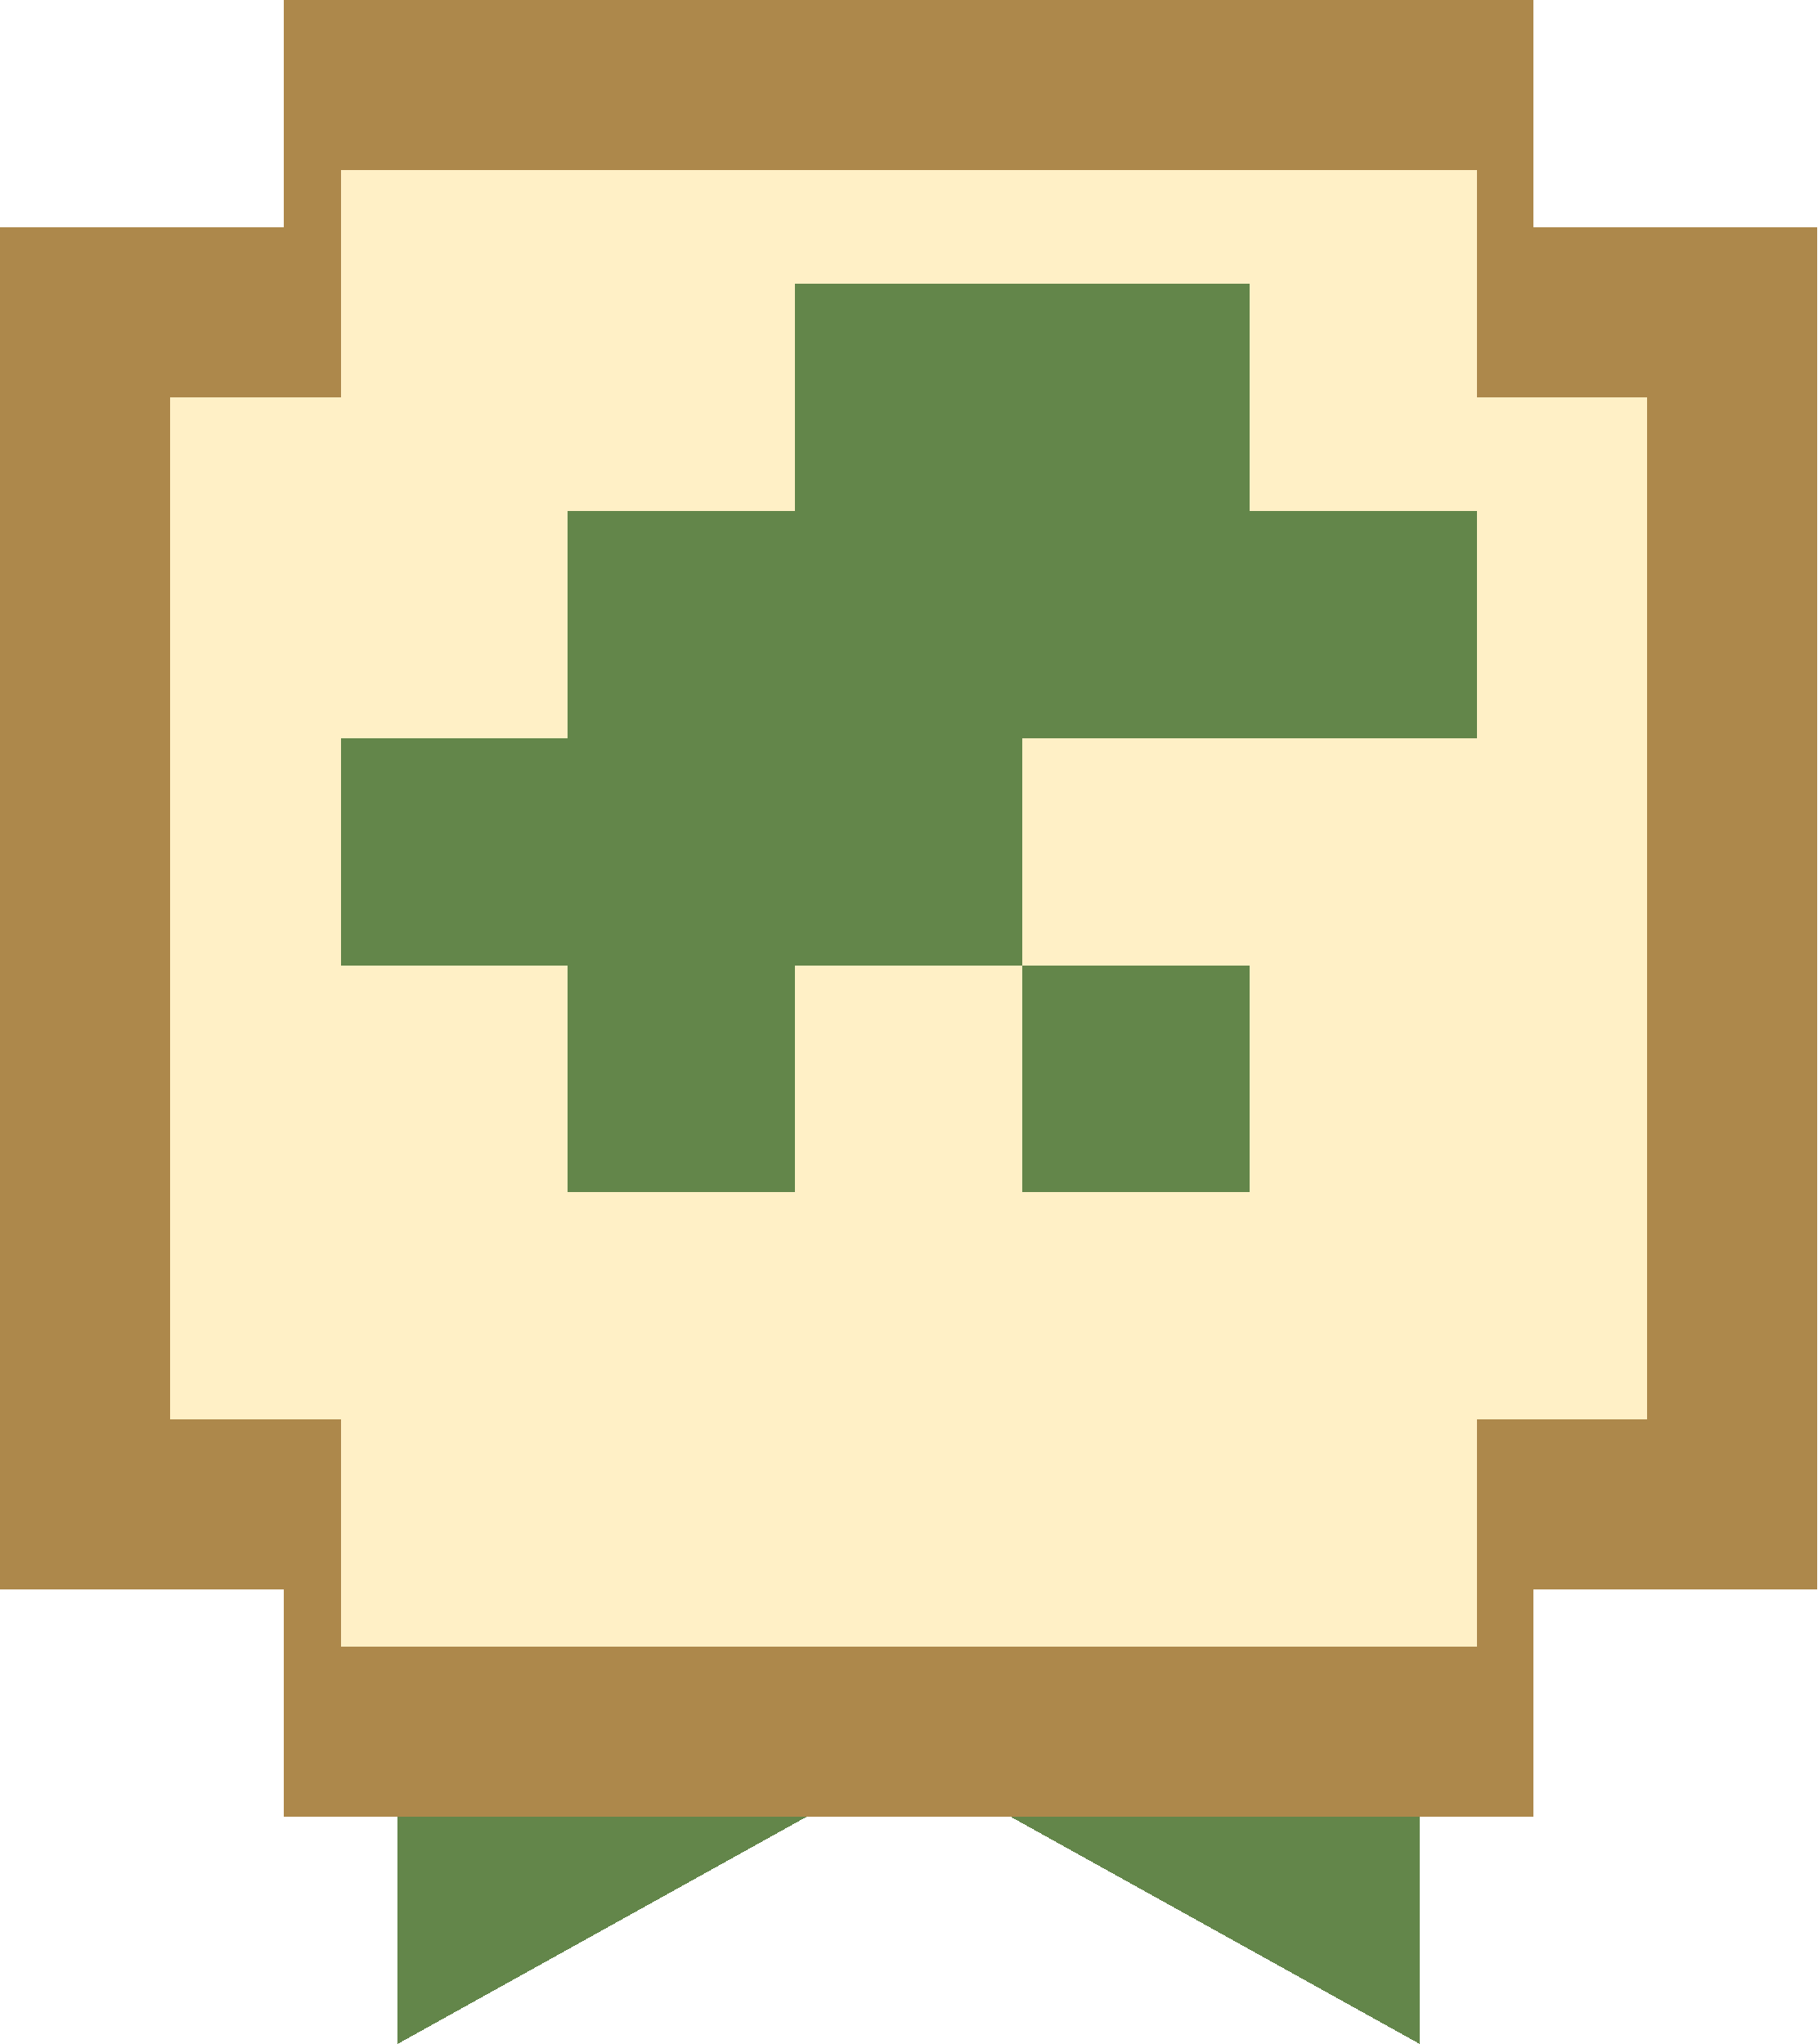
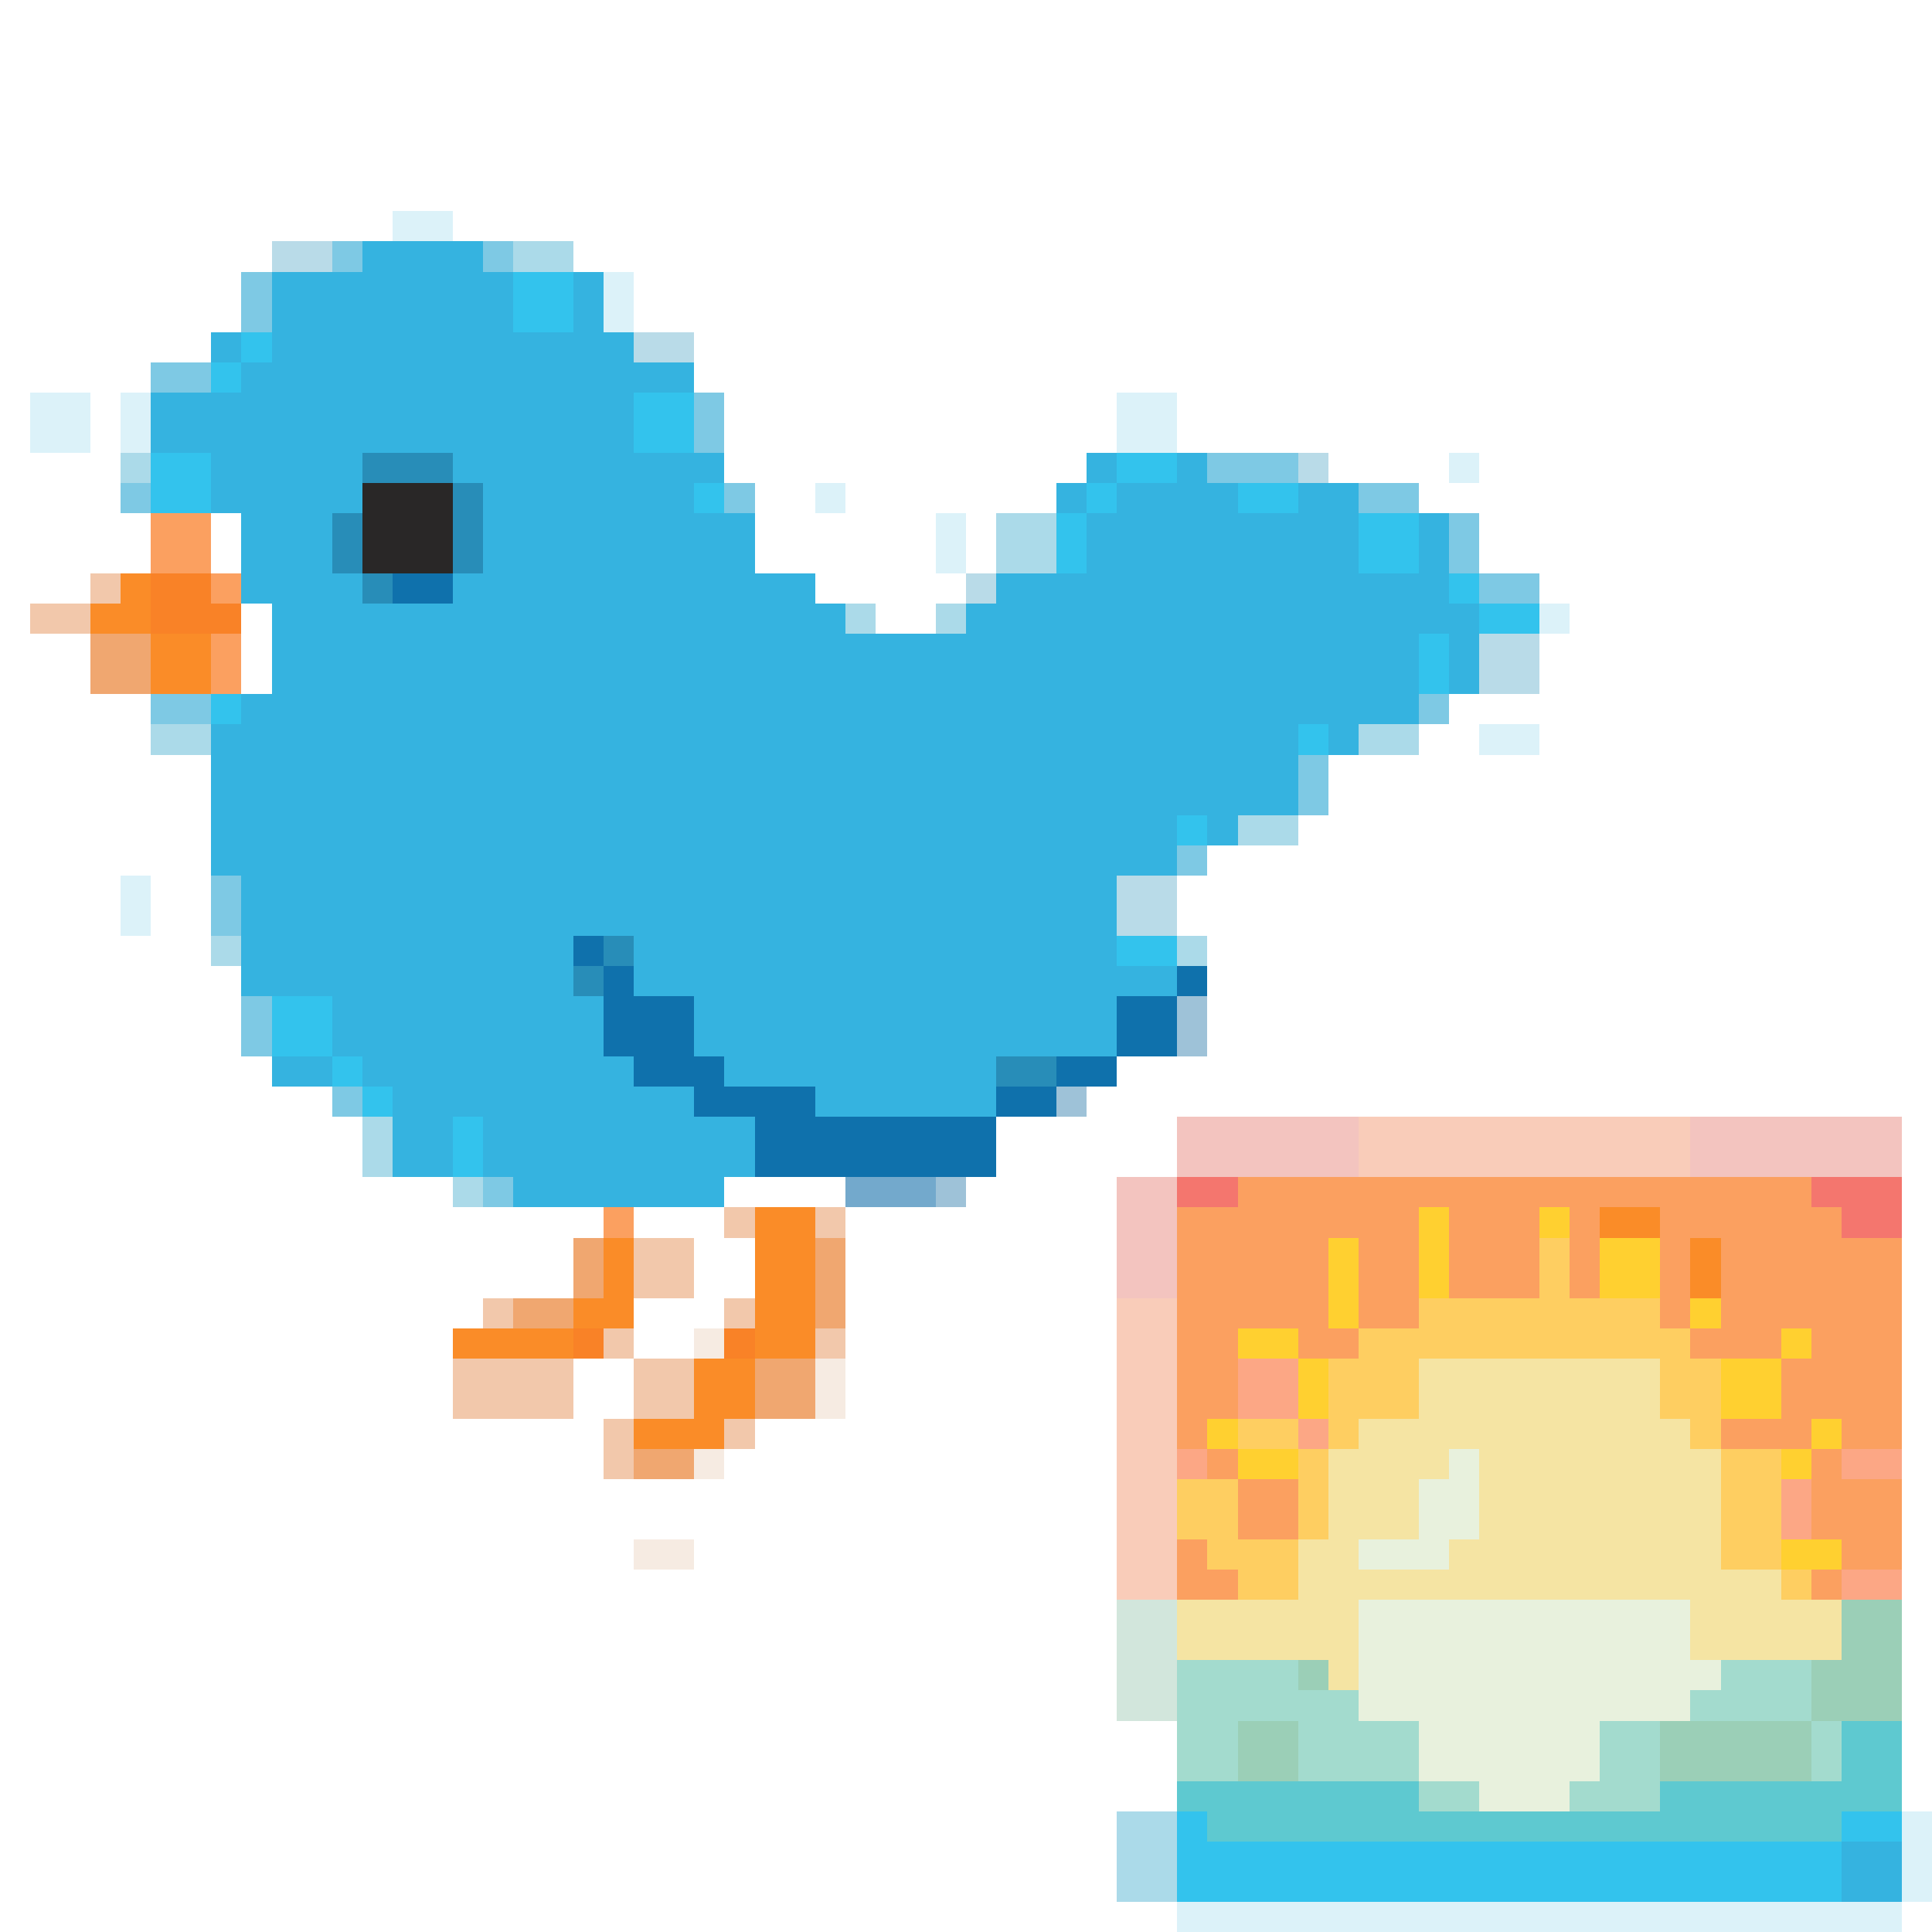
- <svg xmlns="http://www.w3.org/2000/svg" viewBox="0 0 32 36" shape-rendering="crispEdges">
-   <path fill="#63864a" d="M7 23h18v13l-9-5-9 5z" />
-   <path fill="#ad884b" d="M5 0h22v4h5v24h-5v4H5v-4H0V4h5z" />
-   <path fill="#fff0c6" d="M6 3h20v4h3v18h-3v4H6v-4H3V7h3z" />
-   <rect x="14" y="5" width="4" height="4" fill="#63864a" />
-   <rect x="18" y="5" width="4" height="4" fill="#63864a" />
-   <rect x="10" y="9" width="4" height="4" fill="#63864a" />
-   <rect x="14" y="9" width="4" height="4" fill="#63864a" />
-   <rect x="18" y="9" width="4" height="4" fill="#63864a" />
-   <rect x="22" y="9" width="4" height="4" fill="#63864a" />
-   <rect x="6" y="13" width="4" height="4" fill="#63864a" />
-   <rect x="10" y="13" width="4" height="4" fill="#63864a" />
-   <rect x="14" y="13" width="4" height="4" fill="#63864a" />
-   <rect x="10" y="17" width="4" height="4" fill="#63864a" />
-   <rect x="18" y="17" width="4" height="4" fill="#63864a" />
+ <svg xmlns="http://www.w3.org/2000/svg" viewBox="0 0 64 64" shape-rendering="crispEdges">
+   <rect x="13" y="7" width="2" height="1" fill="#20addb" opacity="0.16" />
+   <rect x="9" y="8" width="2" height="1" fill="#2c92ba" opacity="0.33" />
+   <rect x="11" y="8" width="1" height="1" fill="#32a9d4" opacity="0.63" />
+   <rect x="12" y="8" width="4" height="1" fill="#35b3e0" />
+   <rect x="16" y="8" width="1" height="1" fill="#32a9d4" opacity="0.63" />
+   <rect x="17" y="8" width="2" height="1" fill="#2ca2c9" opacity="0.40" />
+   <rect x="8" y="9" width="1" height="1" fill="#32a9d4" opacity="0.63" />
+   <rect x="9" y="9" width="8" height="1" fill="#35b3e0" />
+   <rect x="17" y="9" width="2" height="1" fill="#33c3ed" />
+   <rect x="19" y="9" width="1" height="1" fill="#35b3e0" />
+   <rect x="20" y="9" width="1" height="1" fill="#20addb" opacity="0.16" />
+   <rect x="8" y="10" width="1" height="1" fill="#32a9d4" opacity="0.63" />
+   <rect x="9" y="10" width="8" height="1" fill="#35b3e0" />
+   <rect x="17" y="10" width="2" height="1" fill="#33c3ed" />
+   <rect x="19" y="10" width="1" height="1" fill="#35b3e0" />
+   <rect x="20" y="10" width="1" height="1" fill="#20addb" opacity="0.16" />
+   <rect x="7" y="11" width="1" height="1" fill="#35b3e0" />
+   <rect x="8" y="11" width="1" height="1" fill="#33c3ed" />
+   <rect x="9" y="11" width="12" height="1" fill="#35b3e0" />
+   <rect x="21" y="11" width="2" height="1" fill="#2c92ba" opacity="0.33" />
+   <rect x="5" y="12" width="2" height="1" fill="#32a9d4" opacity="0.63" />
+   <rect x="7" y="12" width="1" height="1" fill="#33c3ed" />
+   <rect x="8" y="12" width="15" height="1" fill="#35b3e0" />
+   <rect x="1" y="13" width="2" height="1" fill="#20addb" opacity="0.16" />
+   <rect x="4" y="13" width="1" height="1" fill="#20addb" opacity="0.16" />
+   <rect x="5" y="13" width="16" height="1" fill="#35b3e0" />
+   <rect x="21" y="13" width="2" height="1" fill="#33c3ed" />
+   <rect x="23" y="13" width="1" height="1" fill="#32a9d4" opacity="0.63" />
+   <rect x="37" y="13" width="2" height="1" fill="#20addb" opacity="0.16" />
+   <rect x="1" y="14" width="2" height="1" fill="#20addb" opacity="0.16" />
+   <rect x="4" y="14" width="1" height="1" fill="#20addb" opacity="0.16" />
+   <rect x="5" y="14" width="16" height="1" fill="#35b3e0" />
+   <rect x="21" y="14" width="2" height="1" fill="#33c3ed" />
+   <rect x="23" y="14" width="1" height="1" fill="#32a9d4" opacity="0.63" />
+   <rect x="37" y="14" width="2" height="1" fill="#20addb" opacity="0.16" />
+   <rect x="4" y="15" width="1" height="1" fill="#2ca2c9" opacity="0.40" />
+   <rect x="5" y="15" width="2" height="1" fill="#33c3ed" />
+   <rect x="7" y="15" width="5" height="1" fill="#35b3e0" />
+   <rect x="12" y="15" width="3" height="1" fill="#288db8" />
+   <rect x="15" y="15" width="9" height="1" fill="#35b3e0" />
+   <rect x="36" y="15" width="1" height="1" fill="#35b3e0" />
+   <rect x="37" y="15" width="2" height="1" fill="#33c3ed" />
+   <rect x="39" y="15" width="1" height="1" fill="#35b3e0" />
+   <rect x="40" y="15" width="3" height="1" fill="#32a9d4" opacity="0.63" />
+   <rect x="43" y="15" width="1" height="1" fill="#2c92ba" opacity="0.33" />
+   <rect x="48" y="15" width="1" height="1" fill="#20addb" opacity="0.16" />
+   <rect x="4" y="16" width="1" height="1" fill="#32a9d4" opacity="0.63" />
+   <rect x="5" y="16" width="2" height="1" fill="#33c3ed" />
+   <rect x="7" y="16" width="5" height="1" fill="#35b3e0" />
+   <rect x="12" y="16" width="3" height="1" fill="#292727" />
+   <rect x="15" y="16" width="1" height="1" fill="#288db8" />
+   <rect x="16" y="16" width="7" height="1" fill="#35b3e0" />
+   <rect x="23" y="16" width="1" height="1" fill="#33c3ed" />
+   <rect x="24" y="16" width="1" height="1" fill="#32a9d4" opacity="0.63" />
+   <rect x="27" y="16" width="1" height="1" fill="#20addb" opacity="0.16" />
+   <rect x="35" y="16" width="1" height="1" fill="#35b3e0" />
+   <rect x="36" y="16" width="1" height="1" fill="#33c3ed" />
+   <rect x="37" y="16" width="4" height="1" fill="#35b3e0" />
+   <rect x="41" y="16" width="2" height="1" fill="#33c3ed" />
+   <rect x="43" y="16" width="2" height="1" fill="#35b3e0" />
+   <rect x="45" y="16" width="2" height="1" fill="#32a9d4" opacity="0.63" />
+   <rect x="5" y="17" width="2" height="1" fill="#fba060" />
+   <rect x="8" y="17" width="3" height="1" fill="#35b3e0" />
+   <rect x="11" y="17" width="1" height="1" fill="#288db8" />
+   <rect x="12" y="17" width="3" height="1" fill="#292727" />
+   <rect x="15" y="17" width="1" height="1" fill="#288db8" />
+   <rect x="16" y="17" width="9" height="1" fill="#35b3e0" />
+   <rect x="31" y="17" width="1" height="1" fill="#20addb" opacity="0.16" />
+   <rect x="33" y="17" width="2" height="1" fill="#2ca2c9" opacity="0.40" />
+   <rect x="35" y="17" width="1" height="1" fill="#33c3ed" />
+   <rect x="36" y="17" width="9" height="1" fill="#35b3e0" />
+   <rect x="45" y="17" width="2" height="1" fill="#33c3ed" />
+   <rect x="47" y="17" width="1" height="1" fill="#35b3e0" />
+   <rect x="48" y="17" width="1" height="1" fill="#32a9d4" opacity="0.63" />
+   <rect x="5" y="18" width="2" height="1" fill="#fba060" />
+   <rect x="8" y="18" width="3" height="1" fill="#35b3e0" />
+   <rect x="11" y="18" width="1" height="1" fill="#288db8" />
+   <rect x="12" y="18" width="3" height="1" fill="#292727" />
+   <rect x="15" y="18" width="1" height="1" fill="#288db8" />
+   <rect x="16" y="18" width="9" height="1" fill="#35b3e0" />
+   <rect x="31" y="18" width="1" height="1" fill="#20addb" opacity="0.16" />
+   <rect x="33" y="18" width="2" height="1" fill="#2ca2c9" opacity="0.40" />
+   <rect x="35" y="18" width="1" height="1" fill="#33c3ed" />
+   <rect x="36" y="18" width="9" height="1" fill="#35b3e0" />
+   <rect x="45" y="18" width="2" height="1" fill="#33c3ed" />
+   <rect x="47" y="18" width="1" height="1" fill="#35b3e0" />
+   <rect x="48" y="18" width="1" height="1" fill="#32a9d4" opacity="0.63" />
+   <rect x="3" y="19" width="1" height="1" fill="#db6b1b" opacity="0.37" />
+   <rect x="4" y="19" width="1" height="1" fill="#fa8c28" />
+   <rect x="5" y="19" width="2" height="1" fill="#f97a1a" opacity="0.94" />
+   <rect x="7" y="19" width="1" height="1" fill="#fba060" />
+   <rect x="8" y="19" width="4" height="1" fill="#35b3e0" />
+   <rect x="12" y="19" width="1" height="1" fill="#288db8" />
+   <rect x="13" y="19" width="2" height="1" fill="#056ba9" opacity="0.96" />
+   <rect x="15" y="19" width="12" height="1" fill="#35b3e0" />
+   <rect x="32" y="19" width="1" height="1" fill="#2c92ba" opacity="0.33" />
+   <rect x="33" y="19" width="15" height="1" fill="#35b3e0" />
+   <rect x="48" y="19" width="1" height="1" fill="#33c3ed" />
+   <rect x="49" y="19" width="2" height="1" fill="#32a9d4" opacity="0.63" />
+   <rect x="1" y="20" width="2" height="1" fill="#db6b1b" opacity="0.37" />
+   <rect x="3" y="20" width="2" height="1" fill="#fa8c28" />
+   <rect x="5" y="20" width="3" height="1" fill="#f97a1a" opacity="0.94" />
+   <rect x="9" y="20" width="19" height="1" fill="#35b3e0" />
+   <rect x="28" y="20" width="1" height="1" fill="#2ca2c9" opacity="0.40" />
+   <rect x="31" y="20" width="1" height="1" fill="#2ca2c9" opacity="0.40" />
+   <rect x="32" y="20" width="17" height="1" fill="#35b3e0" />
+   <rect x="49" y="20" width="2" height="1" fill="#33c3ed" />
+   <rect x="51" y="20" width="1" height="1" fill="#20addb" opacity="0.16" />
+   <rect x="3" y="21" width="2" height="1" fill="#e7751f" opacity="0.64" />
+   <rect x="5" y="21" width="2" height="1" fill="#fa8c28" />
+   <rect x="7" y="21" width="1" height="1" fill="#fba060" />
+   <rect x="9" y="21" width="38" height="1" fill="#35b3e0" />
+   <rect x="47" y="21" width="1" height="1" fill="#33c3ed" />
+   <rect x="48" y="21" width="1" height="1" fill="#35b3e0" />
+   <rect x="49" y="21" width="2" height="1" fill="#2c92ba" opacity="0.33" />
+   <rect x="3" y="22" width="2" height="1" fill="#e7751f" opacity="0.64" />
+   <rect x="5" y="22" width="2" height="1" fill="#fa8c28" />
+   <rect x="7" y="22" width="1" height="1" fill="#fba060" />
+   <rect x="9" y="22" width="38" height="1" fill="#35b3e0" />
+   <rect x="47" y="22" width="1" height="1" fill="#33c3ed" />
+   <rect x="48" y="22" width="1" height="1" fill="#35b3e0" />
+   <rect x="49" y="22" width="2" height="1" fill="#2c92ba" opacity="0.33" />
+   <rect x="5" y="23" width="2" height="1" fill="#32a9d4" opacity="0.63" />
+   <rect x="7" y="23" width="1" height="1" fill="#33c3ed" />
+   <rect x="8" y="23" width="39" height="1" fill="#35b3e0" />
+   <rect x="47" y="23" width="1" height="1" fill="#32a9d4" opacity="0.63" />
+   <rect x="5" y="24" width="2" height="1" fill="#2ca2c9" opacity="0.40" />
+   <rect x="7" y="24" width="36" height="1" fill="#35b3e0" />
+   <rect x="43" y="24" width="1" height="1" fill="#33c3ed" />
+   <rect x="44" y="24" width="1" height="1" fill="#35b3e0" />
+   <rect x="45" y="24" width="2" height="1" fill="#2ca2c9" opacity="0.40" />
+   <rect x="49" y="24" width="2" height="1" fill="#20addb" opacity="0.16" />
+   <rect x="7" y="25" width="36" height="1" fill="#35b3e0" />
+   <rect x="43" y="25" width="1" height="1" fill="#32a9d4" opacity="0.63" />
+   <rect x="7" y="26" width="36" height="1" fill="#35b3e0" />
+   <rect x="43" y="26" width="1" height="1" fill="#32a9d4" opacity="0.63" />
+   <rect x="7" y="27" width="32" height="1" fill="#35b3e0" />
+   <rect x="39" y="27" width="1" height="1" fill="#33c3ed" />
+   <rect x="40" y="27" width="1" height="1" fill="#35b3e0" />
+   <rect x="41" y="27" width="2" height="1" fill="#2ca2c9" opacity="0.40" />
+   <rect x="7" y="28" width="32" height="1" fill="#35b3e0" />
+   <rect x="39" y="28" width="1" height="1" fill="#32a9d4" opacity="0.63" />
+   <rect x="4" y="29" width="1" height="1" fill="#20addb" opacity="0.16" />
+   <rect x="7" y="29" width="1" height="1" fill="#32a9d4" opacity="0.63" />
+   <rect x="8" y="29" width="29" height="1" fill="#35b3e0" />
+   <rect x="37" y="29" width="2" height="1" fill="#2c92ba" opacity="0.33" />
+   <rect x="4" y="30" width="1" height="1" fill="#20addb" opacity="0.16" />
+   <rect x="7" y="30" width="1" height="1" fill="#32a9d4" opacity="0.63" />
+   <rect x="8" y="30" width="29" height="1" fill="#35b3e0" />
+   <rect x="37" y="30" width="2" height="1" fill="#2c92ba" opacity="0.33" />
+   <rect x="7" y="31" width="1" height="1" fill="#2ca2c9" opacity="0.40" />
+   <rect x="8" y="31" width="11" height="1" fill="#35b3e0" />
+   <rect x="19" y="31" width="1" height="1" fill="#056ba9" opacity="0.96" />
+   <rect x="20" y="31" width="1" height="1" fill="#288db8" />
+   <rect x="21" y="31" width="16" height="1" fill="#35b3e0" />
+   <rect x="37" y="31" width="2" height="1" fill="#33c3ed" />
+   <rect x="39" y="31" width="1" height="1" fill="#2ca2c9" opacity="0.40" />
+   <rect x="8" y="32" width="11" height="1" fill="#35b3e0" />
+   <rect x="19" y="32" width="1" height="1" fill="#288db8" />
+   <rect x="20" y="32" width="1" height="1" fill="#056ba9" opacity="0.96" />
+   <rect x="21" y="32" width="18" height="1" fill="#35b3e0" />
+   <rect x="39" y="32" width="1" height="1" fill="#056ba9" opacity="0.96" />
+   <rect x="8" y="33" width="1" height="1" fill="#32a9d4" opacity="0.63" />
+   <rect x="9" y="33" width="2" height="1" fill="#33c3ed" />
+   <rect x="11" y="33" width="9" height="1" fill="#35b3e0" />
+   <rect x="20" y="33" width="3" height="1" fill="#056ba9" opacity="0.96" />
+   <rect x="23" y="33" width="14" height="1" fill="#35b3e0" />
+   <rect x="37" y="33" width="2" height="1" fill="#056ba9" opacity="0.96" />
+   <rect x="39" y="33" width="1" height="1" fill="#005e99" opacity="0.38" />
+   <rect x="8" y="34" width="1" height="1" fill="#32a9d4" opacity="0.63" />
+   <rect x="9" y="34" width="2" height="1" fill="#33c3ed" />
+   <rect x="11" y="34" width="9" height="1" fill="#35b3e0" />
+   <rect x="20" y="34" width="3" height="1" fill="#056ba9" opacity="0.96" />
+   <rect x="23" y="34" width="14" height="1" fill="#35b3e0" />
+   <rect x="37" y="34" width="2" height="1" fill="#056ba9" opacity="0.96" />
+   <rect x="39" y="34" width="1" height="1" fill="#005e99" opacity="0.38" />
+   <rect x="9" y="35" width="2" height="1" fill="#35b3e0" />
+   <rect x="11" y="35" width="1" height="1" fill="#33c3ed" />
+   <rect x="12" y="35" width="9" height="1" fill="#35b3e0" />
+   <rect x="21" y="35" width="3" height="1" fill="#056ba9" opacity="0.96" />
+   <rect x="24" y="35" width="9" height="1" fill="#35b3e0" />
+   <rect x="33" y="35" width="2" height="1" fill="#288db8" />
+   <rect x="35" y="35" width="2" height="1" fill="#056ba9" opacity="0.96" />
+   <rect x="11" y="36" width="1" height="1" fill="#32a9d4" opacity="0.63" />
+   <rect x="12" y="36" width="1" height="1" fill="#33c3ed" />
+   <rect x="13" y="36" width="10" height="1" fill="#35b3e0" />
+   <rect x="23" y="36" width="4" height="1" fill="#056ba9" opacity="0.96" />
+   <rect x="27" y="36" width="6" height="1" fill="#35b3e0" />
+   <rect x="33" y="36" width="2" height="1" fill="#056ba9" opacity="0.96" />
+   <rect x="35" y="36" width="1" height="1" fill="#005e99" opacity="0.38" />
+   <rect x="12" y="37" width="1" height="1" fill="#2ca2c9" opacity="0.40" />
+   <rect x="13" y="37" width="2" height="1" fill="#35b3e0" />
+   <rect x="15" y="37" width="1" height="1" fill="#33c3ed" />
+   <rect x="16" y="37" width="9" height="1" fill="#35b3e0" />
+   <rect x="25" y="37" width="8" height="1" fill="#056ba9" opacity="0.96" />
+   <rect x="39" y="37" width="6" height="1" fill="#e16f62" opacity="0.41" />
+   <rect x="45" y="37" width="11" height="1" fill="#f2895c" opacity="0.43" />
+   <rect x="56" y="37" width="7" height="1" fill="#e16f62" opacity="0.41" />
+   <rect x="12" y="38" width="1" height="1" fill="#2ca2c9" opacity="0.40" />
+   <rect x="13" y="38" width="2" height="1" fill="#35b3e0" />
+   <rect x="15" y="38" width="1" height="1" fill="#33c3ed" />
+   <rect x="16" y="38" width="9" height="1" fill="#35b3e0" />
+   <rect x="25" y="38" width="8" height="1" fill="#056ba9" opacity="0.96" />
+   <rect x="39" y="38" width="6" height="1" fill="#e16f62" opacity="0.41" />
+   <rect x="45" y="38" width="11" height="1" fill="#f2895c" opacity="0.43" />
+   <rect x="56" y="38" width="7" height="1" fill="#e16f62" opacity="0.41" />
+   <rect x="15" y="39" width="1" height="1" fill="#2ca2c9" opacity="0.40" />
+   <rect x="16" y="39" width="1" height="1" fill="#32a9d4" opacity="0.63" />
+   <rect x="17" y="39" width="7" height="1" fill="#35b3e0" />
+   <rect x="28" y="39" width="3" height="1" fill="#0063a3" opacity="0.55" />
+   <rect x="31" y="39" width="1" height="1" fill="#005e99" opacity="0.38" />
+   <rect x="37" y="39" width="2" height="1" fill="#e16f62" opacity="0.41" />
+   <rect x="39" y="39" width="2" height="1" fill="#f4766e" />
+   <rect x="41" y="39" width="19" height="1" fill="#fba060" />
+   <rect x="60" y="39" width="3" height="1" fill="#f4766e" />
+   <rect x="20" y="40" width="1" height="1" fill="#fba060" />
+   <rect x="24" y="40" width="1" height="1" fill="#db6b1b" opacity="0.37" />
+   <rect x="25" y="40" width="2" height="1" fill="#fa8c28" />
+   <rect x="27" y="40" width="1" height="1" fill="#db6b1b" opacity="0.37" />
+   <rect x="37" y="40" width="2" height="1" fill="#e16f62" opacity="0.41" />
+   <rect x="39" y="40" width="8" height="1" fill="#fba060" />
+   <rect x="47" y="40" width="1" height="1" fill="#ffd030" />
+   <rect x="48" y="40" width="3" height="1" fill="#fba060" />
+   <rect x="51" y="40" width="1" height="1" fill="#ffd030" />
+   <rect x="52" y="40" width="1" height="1" fill="#fba060" />
+   <rect x="53" y="40" width="2" height="1" fill="#fa8c28" />
+   <rect x="55" y="40" width="6" height="1" fill="#fba060" />
+   <rect x="61" y="40" width="2" height="1" fill="#f4766e" />
+   <rect x="19" y="41" width="1" height="1" fill="#e7751f" opacity="0.64" />
+   <rect x="20" y="41" width="1" height="1" fill="#fa8c28" />
+   <rect x="21" y="41" width="2" height="1" fill="#db6b1b" opacity="0.37" />
+   <rect x="25" y="41" width="2" height="1" fill="#fa8c28" />
+   <rect x="27" y="41" width="1" height="1" fill="#e7751f" opacity="0.64" />
+   <rect x="37" y="41" width="2" height="1" fill="#e16f62" opacity="0.41" />
+   <rect x="39" y="41" width="5" height="1" fill="#fba060" />
+   <rect x="44" y="41" width="1" height="1" fill="#ffd030" />
+   <rect x="45" y="41" width="2" height="1" fill="#fba060" />
+   <rect x="47" y="41" width="1" height="1" fill="#ffd030" />
+   <rect x="48" y="41" width="3" height="1" fill="#fba060" />
+   <rect x="51" y="41" width="1" height="1" fill="#fece61" />
+   <rect x="52" y="41" width="1" height="1" fill="#fba060" />
+   <rect x="53" y="41" width="2" height="1" fill="#ffd030" />
+   <rect x="55" y="41" width="1" height="1" fill="#fba060" />
+   <rect x="56" y="41" width="1" height="1" fill="#fa8c28" />
+   <rect x="57" y="41" width="6" height="1" fill="#fba060" />
+   <rect x="19" y="42" width="1" height="1" fill="#e7751f" opacity="0.64" />
+   <rect x="20" y="42" width="1" height="1" fill="#fa8c28" />
+   <rect x="21" y="42" width="2" height="1" fill="#db6b1b" opacity="0.37" />
+   <rect x="25" y="42" width="2" height="1" fill="#fa8c28" />
+   <rect x="27" y="42" width="1" height="1" fill="#e7751f" opacity="0.64" />
+   <rect x="37" y="42" width="2" height="1" fill="#e16f62" opacity="0.41" />
+   <rect x="39" y="42" width="5" height="1" fill="#fba060" />
+   <rect x="44" y="42" width="1" height="1" fill="#ffd030" />
+   <rect x="45" y="42" width="2" height="1" fill="#fba060" />
+   <rect x="47" y="42" width="1" height="1" fill="#ffd030" />
+   <rect x="48" y="42" width="3" height="1" fill="#fba060" />
+   <rect x="51" y="42" width="1" height="1" fill="#fece61" />
+   <rect x="52" y="42" width="1" height="1" fill="#fba060" />
+   <rect x="53" y="42" width="2" height="1" fill="#ffd030" />
+   <rect x="55" y="42" width="1" height="1" fill="#fba060" />
+   <rect x="56" y="42" width="1" height="1" fill="#fa8c28" />
+   <rect x="57" y="42" width="6" height="1" fill="#fba060" />
+   <rect x="16" y="43" width="1" height="1" fill="#db6b1b" opacity="0.37" />
+   <rect x="17" y="43" width="2" height="1" fill="#e7751f" opacity="0.64" />
+   <rect x="19" y="43" width="2" height="1" fill="#fa8c28" />
+   <rect x="24" y="43" width="1" height="1" fill="#db6b1b" opacity="0.37" />
+   <rect x="25" y="43" width="2" height="1" fill="#fa8c28" />
+   <rect x="27" y="43" width="1" height="1" fill="#e7751f" opacity="0.64" />
+   <rect x="37" y="43" width="2" height="1" fill="#f2895c" opacity="0.43" />
+   <rect x="39" y="43" width="5" height="1" fill="#fba060" />
+   <rect x="44" y="43" width="1" height="1" fill="#ffd030" />
+   <rect x="45" y="43" width="2" height="1" fill="#fba060" />
+   <rect x="47" y="43" width="8" height="1" fill="#fece61" />
+   <rect x="55" y="43" width="1" height="1" fill="#fba060" />
+   <rect x="56" y="43" width="1" height="1" fill="#ffd030" />
+   <rect x="57" y="43" width="6" height="1" fill="#fba060" />
+   <rect x="15" y="44" width="4" height="1" fill="#fa8c28" />
+   <rect x="19" y="44" width="1" height="1" fill="#f97a1a" opacity="0.94" />
+   <rect x="20" y="44" width="1" height="1" fill="#db6b1b" opacity="0.37" />
+   <rect x="23" y="44" width="1" height="1" fill="#bb631f" opacity="0.13" />
+   <rect x="24" y="44" width="1" height="1" fill="#f97a1a" opacity="0.94" />
+   <rect x="25" y="44" width="2" height="1" fill="#fa8c28" />
+   <rect x="27" y="44" width="1" height="1" fill="#db6b1b" opacity="0.37" />
+   <rect x="37" y="44" width="2" height="1" fill="#f2895c" opacity="0.43" />
+   <rect x="39" y="44" width="2" height="1" fill="#fba060" />
+   <rect x="41" y="44" width="2" height="1" fill="#ffd030" />
+   <rect x="43" y="44" width="2" height="1" fill="#fba060" />
+   <rect x="45" y="44" width="11" height="1" fill="#fece61" />
+   <rect x="56" y="44" width="3" height="1" fill="#fba060" />
+   <rect x="59" y="44" width="1" height="1" fill="#ffd030" />
+   <rect x="60" y="44" width="3" height="1" fill="#fba060" />
+   <rect x="15" y="45" width="4" height="1" fill="#db6b1b" opacity="0.37" />
+   <rect x="21" y="45" width="2" height="1" fill="#db6b1b" opacity="0.37" />
+   <rect x="23" y="45" width="2" height="1" fill="#fa8c28" />
+   <rect x="25" y="45" width="2" height="1" fill="#e7751f" opacity="0.64" />
+   <rect x="27" y="45" width="1" height="1" fill="#bb631f" opacity="0.13" />
+   <rect x="37" y="45" width="2" height="1" fill="#f2895c" opacity="0.43" />
+   <rect x="39" y="45" width="2" height="1" fill="#fba060" />
+   <rect x="41" y="45" width="2" height="1" fill="#fca785" />
+   <rect x="43" y="45" width="1" height="1" fill="#ffd030" />
+   <rect x="44" y="45" width="3" height="1" fill="#fece61" />
+   <rect x="47" y="45" width="8" height="1" fill="#f5e4a3" />
+   <rect x="55" y="45" width="2" height="1" fill="#fece61" />
+   <rect x="57" y="45" width="2" height="1" fill="#ffd030" />
+   <rect x="59" y="45" width="4" height="1" fill="#fba060" />
+   <rect x="15" y="46" width="4" height="1" fill="#db6b1b" opacity="0.37" />
+   <rect x="21" y="46" width="2" height="1" fill="#db6b1b" opacity="0.37" />
+   <rect x="23" y="46" width="2" height="1" fill="#fa8c28" />
+   <rect x="25" y="46" width="2" height="1" fill="#e7751f" opacity="0.64" />
+   <rect x="27" y="46" width="1" height="1" fill="#bb631f" opacity="0.13" />
+   <rect x="37" y="46" width="2" height="1" fill="#f2895c" opacity="0.43" />
+   <rect x="39" y="46" width="2" height="1" fill="#fba060" />
+   <rect x="41" y="46" width="2" height="1" fill="#fca785" />
+   <rect x="43" y="46" width="1" height="1" fill="#ffd030" />
+   <rect x="44" y="46" width="3" height="1" fill="#fece61" />
+   <rect x="47" y="46" width="8" height="1" fill="#f5e4a3" />
+   <rect x="55" y="46" width="2" height="1" fill="#fece61" />
+   <rect x="57" y="46" width="2" height="1" fill="#ffd030" />
+   <rect x="59" y="46" width="4" height="1" fill="#fba060" />
+   <rect x="20" y="47" width="1" height="1" fill="#db6b1b" opacity="0.37" />
+   <rect x="21" y="47" width="3" height="1" fill="#fa8c28" />
+   <rect x="24" y="47" width="1" height="1" fill="#db6b1b" opacity="0.37" />
+   <rect x="37" y="47" width="2" height="1" fill="#f2895c" opacity="0.43" />
+   <rect x="39" y="47" width="1" height="1" fill="#fba060" />
+   <rect x="40" y="47" width="1" height="1" fill="#ffd030" />
+   <rect x="41" y="47" width="2" height="1" fill="#fece61" />
+   <rect x="43" y="47" width="1" height="1" fill="#fca785" />
+   <rect x="44" y="47" width="1" height="1" fill="#fece61" />
+   <rect x="45" y="47" width="11" height="1" fill="#f5e4a3" />
+   <rect x="56" y="47" width="1" height="1" fill="#fece61" />
+   <rect x="57" y="47" width="3" height="1" fill="#fba060" />
+   <rect x="60" y="47" width="1" height="1" fill="#ffd030" />
+   <rect x="61" y="47" width="2" height="1" fill="#fba060" />
+   <rect x="20" y="48" width="1" height="1" fill="#db6b1b" opacity="0.37" />
+   <rect x="21" y="48" width="2" height="1" fill="#e7751f" opacity="0.64" />
+   <rect x="23" y="48" width="1" height="1" fill="#bb631f" opacity="0.13" />
+   <rect x="37" y="48" width="2" height="1" fill="#f2895c" opacity="0.43" />
+   <rect x="39" y="48" width="1" height="1" fill="#fca785" />
+   <rect x="40" y="48" width="1" height="1" fill="#fba060" />
+   <rect x="41" y="48" width="2" height="1" fill="#ffd030" />
+   <rect x="43" y="48" width="1" height="1" fill="#fece61" />
+   <rect x="44" y="48" width="4" height="1" fill="#f5e4a3" />
+   <rect x="48" y="48" width="1" height="1" fill="#e8f1dd" />
+   <rect x="49" y="48" width="8" height="1" fill="#f5e4a3" />
+   <rect x="57" y="48" width="2" height="1" fill="#fece61" />
+   <rect x="59" y="48" width="1" height="1" fill="#ffd030" />
+   <rect x="60" y="48" width="1" height="1" fill="#fba060" />
+   <rect x="61" y="48" width="2" height="1" fill="#fca785" />
+   <rect x="37" y="49" width="2" height="1" fill="#f2895c" opacity="0.43" />
+   <rect x="39" y="49" width="2" height="1" fill="#fece61" />
+   <rect x="41" y="49" width="2" height="1" fill="#fba060" />
+   <rect x="43" y="49" width="1" height="1" fill="#fece61" />
+   <rect x="44" y="49" width="3" height="1" fill="#f5e4a3" />
+   <rect x="47" y="49" width="2" height="1" fill="#e8f1dd" />
+   <rect x="49" y="49" width="8" height="1" fill="#f5e4a3" />
+   <rect x="57" y="49" width="2" height="1" fill="#fece61" />
+   <rect x="59" y="49" width="1" height="1" fill="#fca785" />
+   <rect x="60" y="49" width="3" height="1" fill="#fba060" />
+   <rect x="37" y="50" width="2" height="1" fill="#f2895c" opacity="0.43" />
+   <rect x="39" y="50" width="2" height="1" fill="#fece61" />
+   <rect x="41" y="50" width="2" height="1" fill="#fba060" />
+   <rect x="43" y="50" width="1" height="1" fill="#fece61" />
+   <rect x="44" y="50" width="3" height="1" fill="#f5e4a3" />
+   <rect x="47" y="50" width="2" height="1" fill="#e8f1dd" />
+   <rect x="49" y="50" width="8" height="1" fill="#f5e4a3" />
+   <rect x="57" y="50" width="2" height="1" fill="#fece61" />
+   <rect x="59" y="50" width="1" height="1" fill="#fca785" />
+   <rect x="60" y="50" width="3" height="1" fill="#fba060" />
+   <rect x="21" y="51" width="2" height="1" fill="#bb631f" opacity="0.13" />
+   <rect x="37" y="51" width="2" height="1" fill="#f2895c" opacity="0.43" />
+   <rect x="39" y="51" width="1" height="1" fill="#fba060" />
+   <rect x="40" y="51" width="3" height="1" fill="#fece61" />
+   <rect x="43" y="51" width="2" height="1" fill="#f5e4a3" />
+   <rect x="45" y="51" width="3" height="1" fill="#e8f1dd" />
+   <rect x="48" y="51" width="9" height="1" fill="#f5e4a3" />
+   <rect x="57" y="51" width="2" height="1" fill="#fece61" />
+   <rect x="59" y="51" width="2" height="1" fill="#ffd030" />
+   <rect x="61" y="51" width="2" height="1" fill="#fba060" />
+   <rect x="37" y="52" width="2" height="1" fill="#f2895c" opacity="0.43" />
+   <rect x="39" y="52" width="2" height="1" fill="#fba060" />
+   <rect x="41" y="52" width="2" height="1" fill="#fece61" />
+   <rect x="43" y="52" width="16" height="1" fill="#f5e4a3" />
+   <rect x="59" y="52" width="1" height="1" fill="#fece61" />
+   <rect x="60" y="52" width="1" height="1" fill="#fba060" />
+   <rect x="61" y="52" width="2" height="1" fill="#fca785" />
+   <rect x="37" y="53" width="2" height="1" fill="#97c6ad" opacity="0.43" />
+   <rect x="39" y="53" width="6" height="1" fill="#f5e4a3" />
+   <rect x="45" y="53" width="11" height="1" fill="#e8f1dd" />
+   <rect x="56" y="53" width="5" height="1" fill="#f5e4a3" />
+   <rect x="61" y="53" width="2" height="1" fill="#9bcfb7" />
+   <rect x="37" y="54" width="2" height="1" fill="#97c6ad" opacity="0.43" />
+   <rect x="39" y="54" width="6" height="1" fill="#f5e4a3" />
+   <rect x="45" y="54" width="11" height="1" fill="#e8f1dd" />
+   <rect x="56" y="54" width="5" height="1" fill="#f5e4a3" />
+   <rect x="61" y="54" width="2" height="1" fill="#9bcfb7" />
+   <rect x="37" y="55" width="2" height="1" fill="#97c6ad" opacity="0.43" />
+   <rect x="39" y="55" width="4" height="1" fill="#a3dbce" />
+   <rect x="43" y="55" width="1" height="1" fill="#9bcfb7" />
+   <rect x="44" y="55" width="1" height="1" fill="#f5e4a3" />
+   <rect x="45" y="55" width="12" height="1" fill="#e8f1dd" />
+   <rect x="57" y="55" width="3" height="1" fill="#a3dbce" />
+   <rect x="60" y="55" width="3" height="1" fill="#9bcfb7" />
+   <rect x="37" y="56" width="2" height="1" fill="#97c6ad" opacity="0.43" />
+   <rect x="39" y="56" width="6" height="1" fill="#a3dbce" />
+   <rect x="45" y="56" width="11" height="1" fill="#e8f1dd" />
+   <rect x="56" y="56" width="4" height="1" fill="#a3dbce" />
+   <rect x="60" y="56" width="3" height="1" fill="#9bcfb7" />
+   <rect x="39" y="57" width="2" height="1" fill="#a3dbce" />
+   <rect x="41" y="57" width="2" height="1" fill="#9bcfb7" />
+   <rect x="43" y="57" width="4" height="1" fill="#a3dbce" />
+   <rect x="47" y="57" width="6" height="1" fill="#e8f1dd" />
+   <rect x="53" y="57" width="2" height="1" fill="#a3dbce" />
+   <rect x="55" y="57" width="5" height="1" fill="#9bcfb7" />
+   <rect x="60" y="57" width="1" height="1" fill="#a3dbce" />
+   <rect x="61" y="57" width="2" height="1" fill="#5ec9d0" />
+   <rect x="39" y="58" width="2" height="1" fill="#a3dbce" />
+   <rect x="41" y="58" width="2" height="1" fill="#9bcfb7" />
+   <rect x="43" y="58" width="4" height="1" fill="#a3dbce" />
+   <rect x="47" y="58" width="6" height="1" fill="#e8f1dd" />
+   <rect x="53" y="58" width="2" height="1" fill="#a3dbce" />
+   <rect x="55" y="58" width="5" height="1" fill="#9bcfb7" />
+   <rect x="60" y="58" width="1" height="1" fill="#a3dbce" />
+   <rect x="61" y="58" width="2" height="1" fill="#5ec9d0" />
+   <rect x="39" y="59" width="8" height="1" fill="#5ec9d0" />
+   <rect x="47" y="59" width="2" height="1" fill="#a3dbce" />
+   <rect x="49" y="59" width="3" height="1" fill="#e8f1dd" />
+   <rect x="52" y="59" width="3" height="1" fill="#a3dbce" />
+   <rect x="55" y="59" width="8" height="1" fill="#5ec9d0" />
+   <rect x="37" y="60" width="2" height="1" fill="#2ca2c9" opacity="0.40" />
+   <rect x="39" y="60" width="1" height="1" fill="#33c3ed" />
+   <rect x="40" y="60" width="21" height="1" fill="#5ec9d0" />
+   <rect x="61" y="60" width="2" height="1" fill="#33c3ed" />
+   <rect x="63" y="60" width="1" height="1" fill="#20addb" opacity="0.16" />
+   <rect x="37" y="61" width="2" height="1" fill="#2ca2c9" opacity="0.40" />
+   <rect x="39" y="61" width="22" height="1" fill="#33c3ed" />
+   <rect x="61" y="61" width="2" height="1" fill="#35b3e0" />
+   <rect x="63" y="61" width="1" height="1" fill="#20addb" opacity="0.16" />
+   <rect x="37" y="62" width="2" height="1" fill="#2ca2c9" opacity="0.40" />
+   <rect x="39" y="62" width="22" height="1" fill="#33c3ed" />
+   <rect x="61" y="62" width="2" height="1" fill="#35b3e0" />
+   <rect x="63" y="62" width="1" height="1" fill="#20addb" opacity="0.16" />
+   <rect x="39" y="63" width="24" height="1" fill="#20addb" opacity="0.16" />
</svg>
